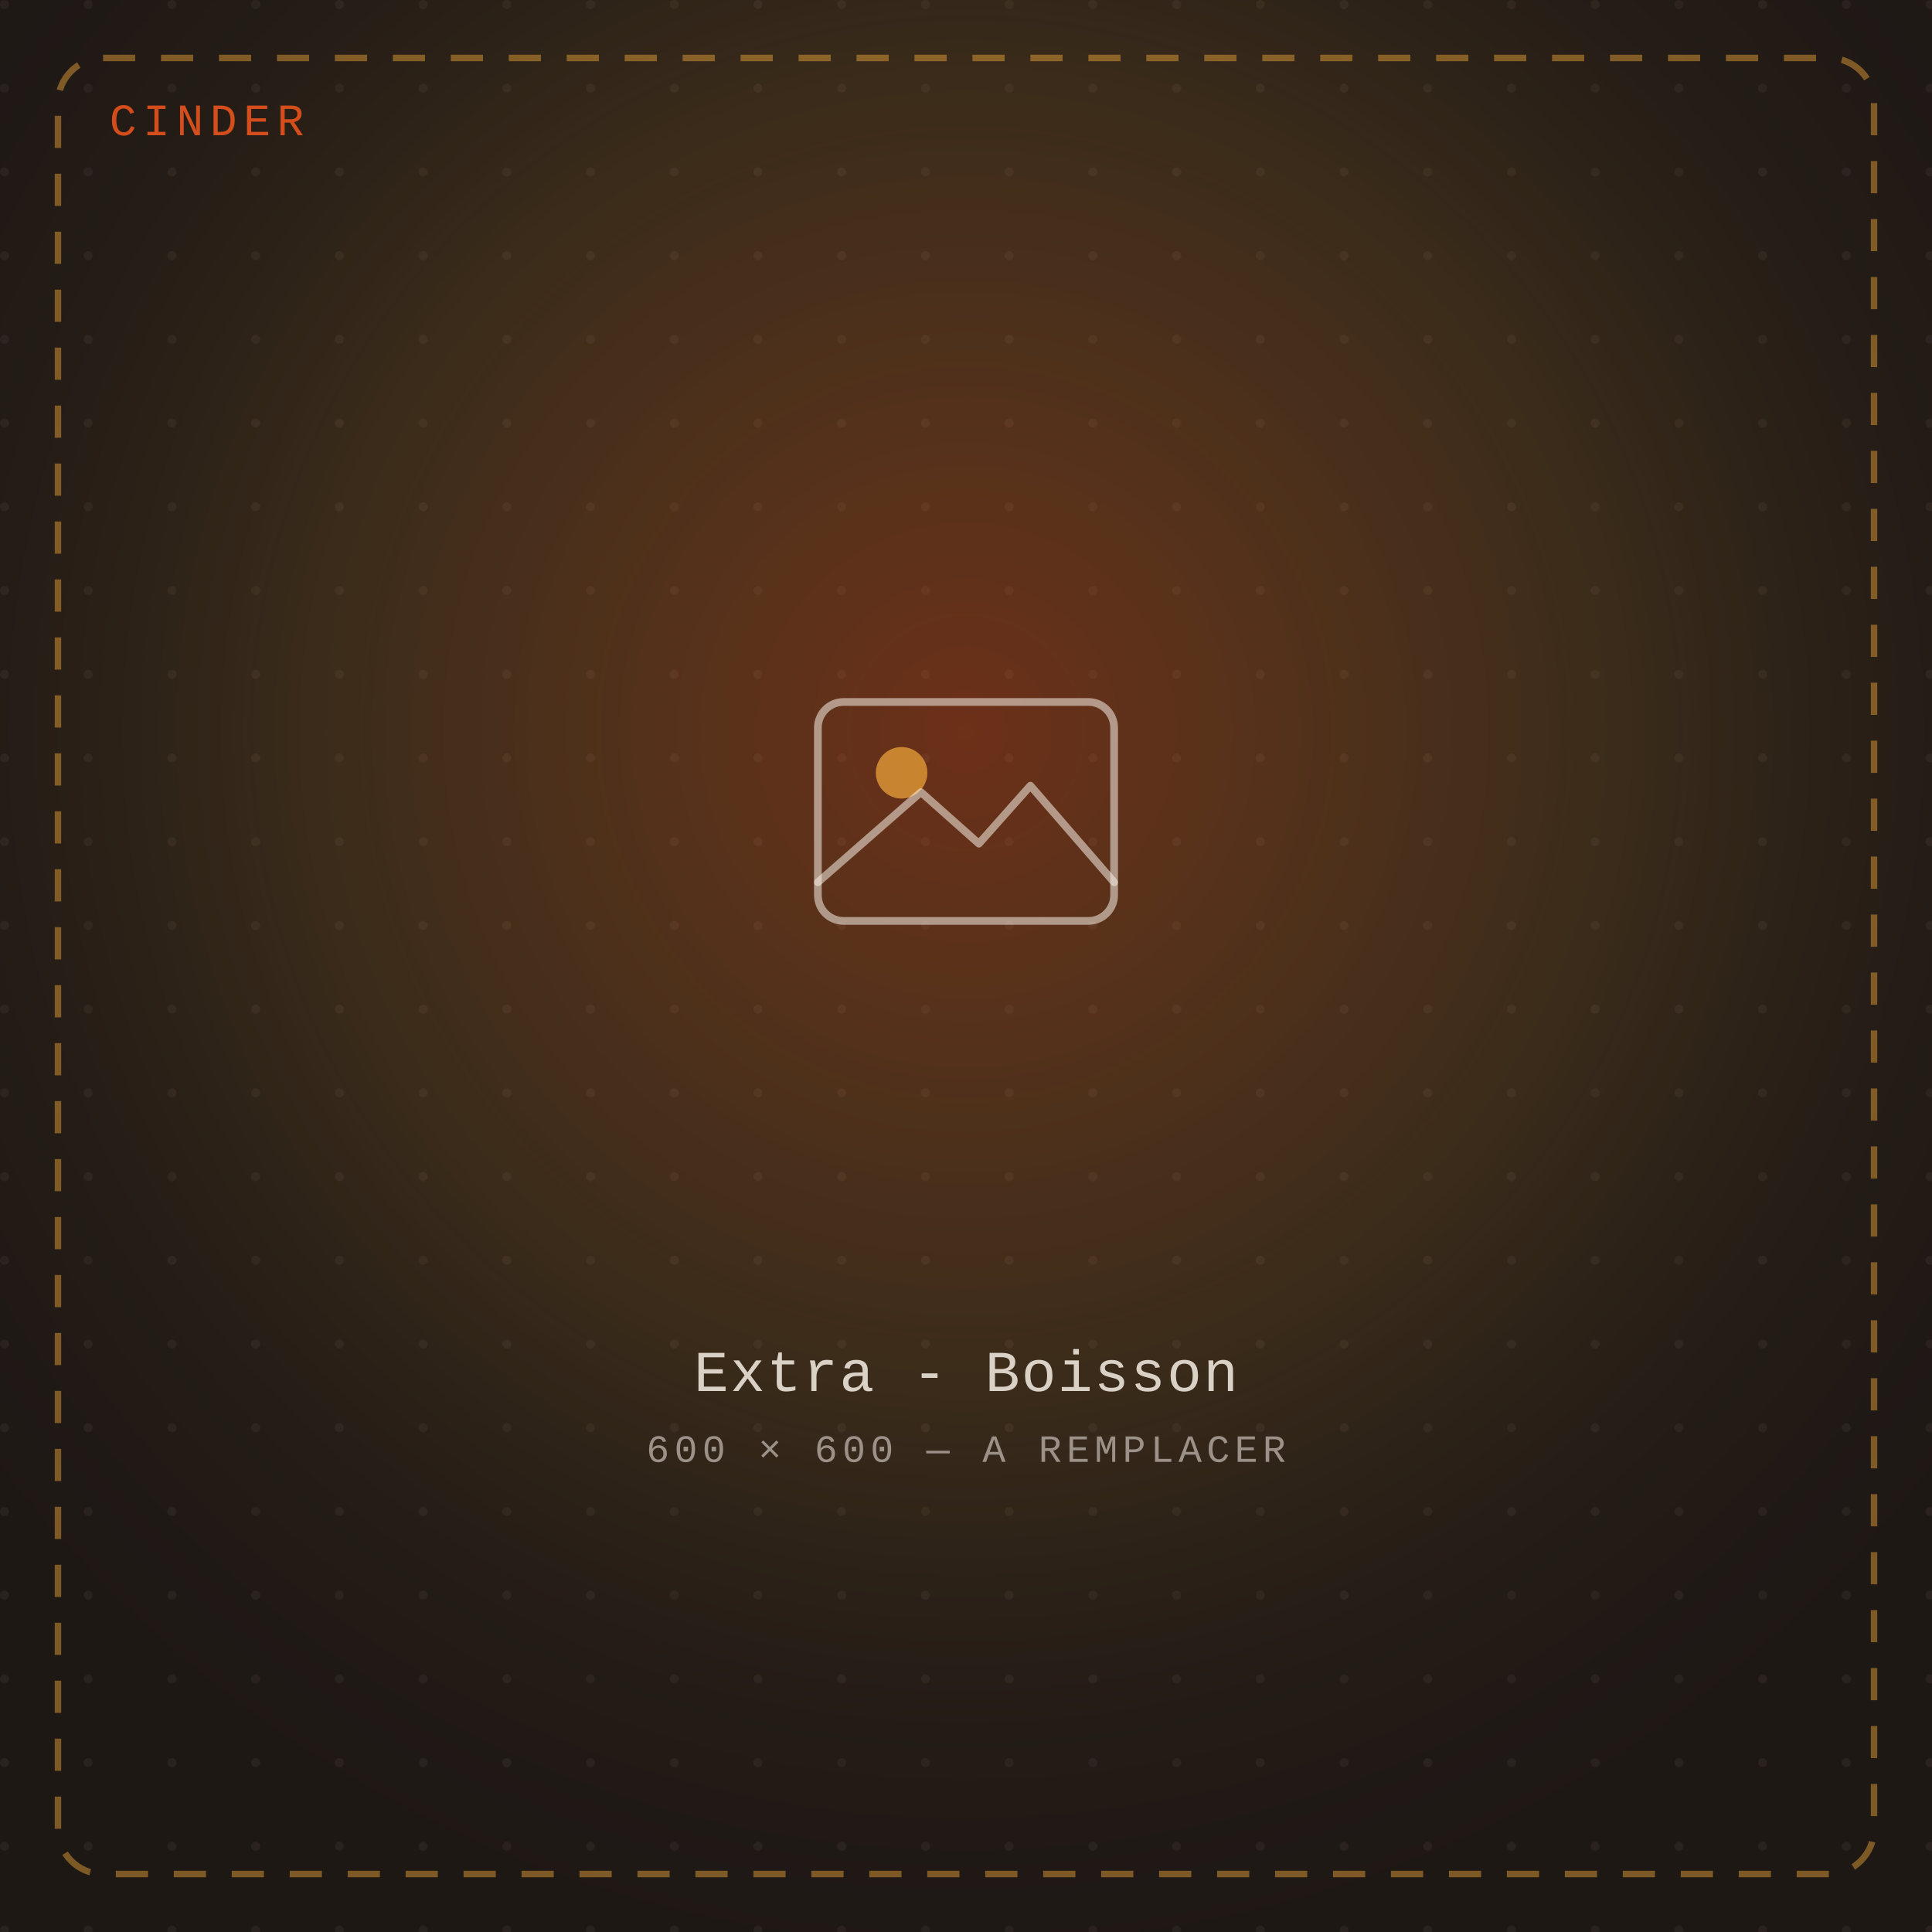
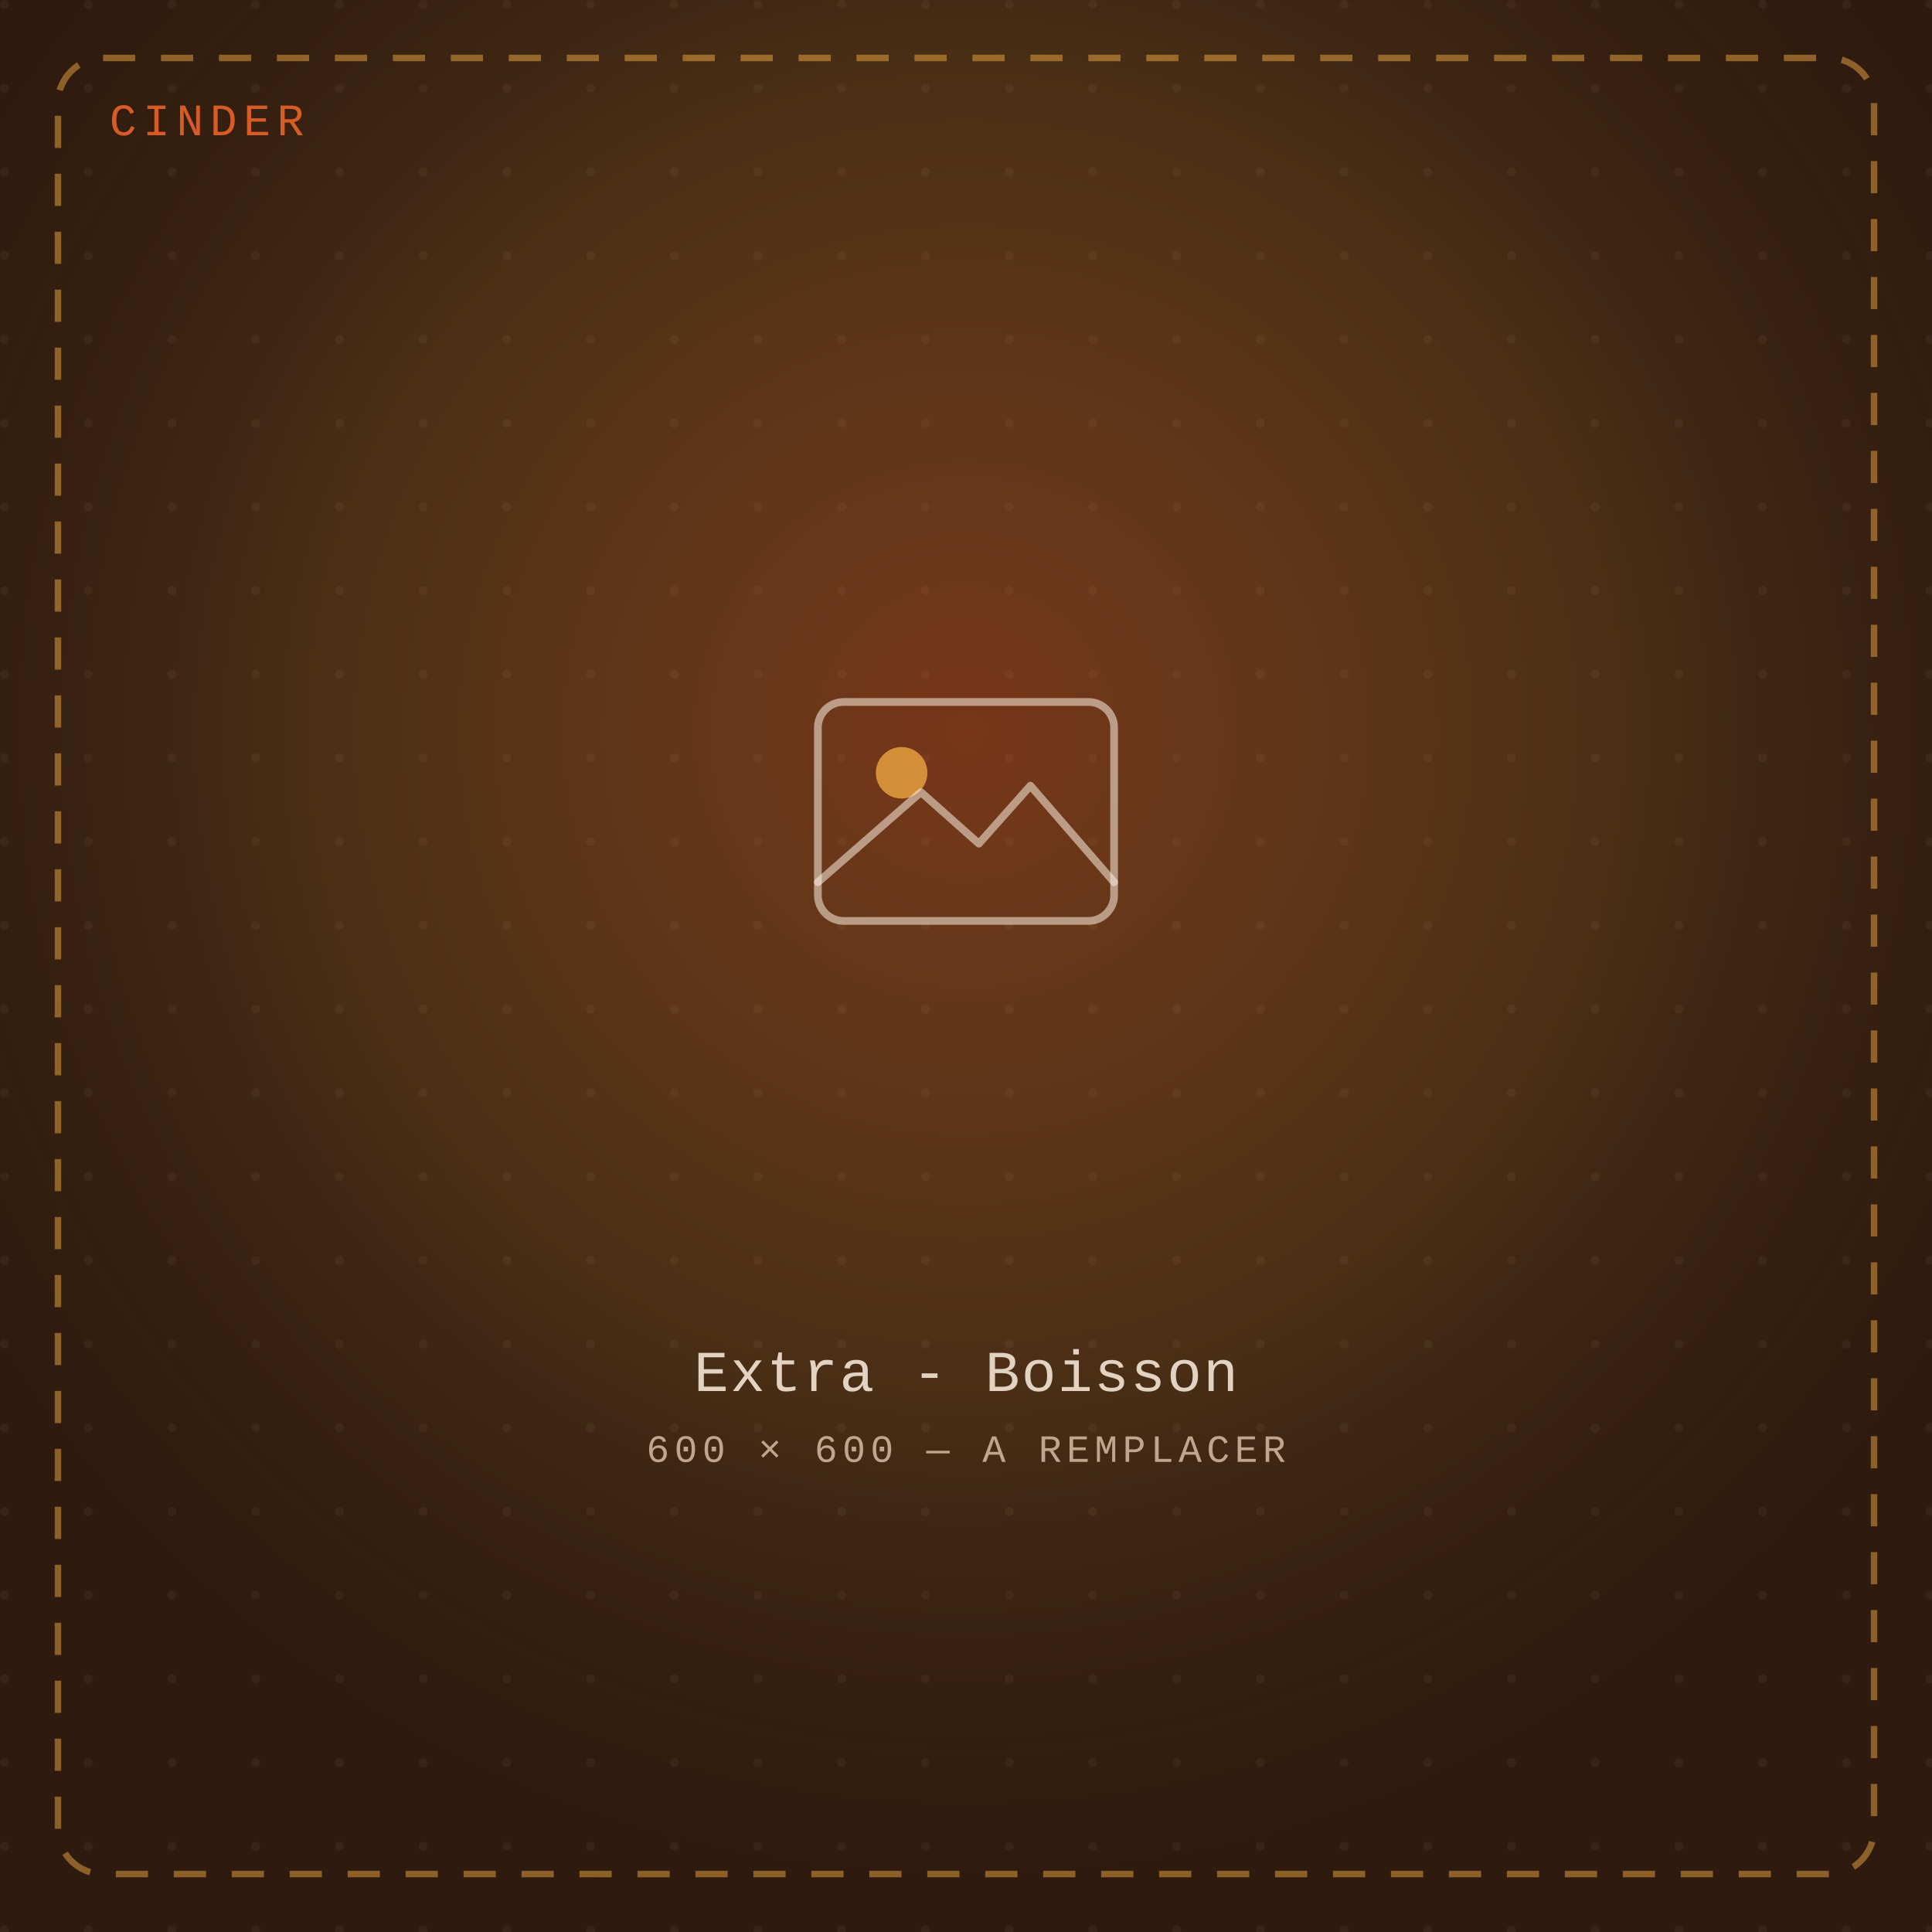
<svg xmlns="http://www.w3.org/2000/svg" width="600" height="600" viewBox="0 0 600 600" role="img" aria-label="Placeholder : Extra - Boisson">
  <defs>
    <radialGradient id="glow-menuextradrink" cx="50%" cy="38%" r="65%">
-       <stop offset="0%" stop-color="#ff5a1f" stop-opacity="0.35" />
-       <stop offset="55%" stop-color="#f2a93b" stop-opacity="0.12" />
-       <stop offset="100%" stop-color="#171310" stop-opacity="0" />
+       <stop offset="0%" stop-color="#ff6a2c" stop-opacity="0.35" />
+       <stop offset="55%" stop-color="#ffb648" stop-opacity="0.12" />
+       <stop offset="100%" stop-color="#241408" stop-opacity="0" />
    </radialGradient>
    <pattern id="dots-menuextradrink" width="26" height="26" patternUnits="userSpaceOnUse">
-       <circle cx="1.4" cy="1.4" r="1.4" fill="#f6efe4" fill-opacity="0.05" />
+       <circle cx="1.4" cy="1.4" r="1.4" fill="#fbeee0" fill-opacity="0.05" />
    </pattern>
  </defs>
-   <rect width="600" height="600" fill="#1e1815" />
+   <rect width="600" height="600" fill="#2e1a0e" />
  <rect width="600" height="600" fill="url(#dots-menuextradrink)" />
  <rect width="600" height="600" fill="url(#glow-menuextradrink)" />
-   <rect x="18" y="18" width="564" height="564" fill="none" stroke="#f2a93b" stroke-opacity="0.45" stroke-width="2" stroke-dasharray="10 8" rx="14" />
-   <g transform="translate(300, 252)" stroke="#f6efe4" stroke-opacity="0.55" stroke-width="2.4" fill="none" stroke-linecap="round" stroke-linejoin="round">
+   <rect x="18" y="18" width="564" height="564" fill="none" stroke="#ffb648" stroke-opacity="0.45" stroke-width="2" stroke-dasharray="10 8" rx="14" />
+   <g transform="translate(300, 252)" stroke="#fbeee0" stroke-opacity="0.55" stroke-width="2.4" fill="none" stroke-linecap="round" stroke-linejoin="round">
    <rect x="-46" y="-34" width="92" height="68" rx="8" />
-     <circle cx="-20" cy="-12" r="8" fill="#f2a93b" fill-opacity="0.7" stroke="none" />
+     <circle cx="-20" cy="-12" r="8" fill="#ffb648" fill-opacity="0.7" stroke="none" />
    <path d="M -46 22 L -14 -6 L 4 10 L 20 -8 L 46 22" />
  </g>
-   <text x="50%" y="432" text-anchor="middle" font-family="'JetBrains Mono', 'Courier New', monospace" font-size="18" fill="#f6efe4" fill-opacity="0.85" letter-spacing="0.5">Extra - Boisson</text>
-   <text x="50%" y="454" text-anchor="middle" font-family="'JetBrains Mono', 'Courier New', monospace" font-size="12" fill="#9b9188" letter-spacing="1.5">600 × 600 — A REMPLACER</text>
-   <text x="34" y="42" font-family="'JetBrains Mono', 'Courier New', monospace" font-size="14" fill="#ff5a1f" fill-opacity="0.8" letter-spacing="2">CINDER</text>
+   <text x="50%" y="432" text-anchor="middle" font-family="'JetBrains Mono', 'Courier New', monospace" font-size="18" fill="#fbeee0" fill-opacity="0.85" letter-spacing="0.5">Extra - Boisson</text>
+   <text x="50%" y="454" text-anchor="middle" font-family="'JetBrains Mono', 'Courier New', monospace" font-size="12" fill="#c2a58e" letter-spacing="1.5">600 × 600 — A REMPLACER</text>
+   <text x="34" y="42" font-family="'JetBrains Mono', 'Courier New', monospace" font-size="14" fill="#ff6a2c" fill-opacity="0.8" letter-spacing="2">CINDER</text>
</svg>
